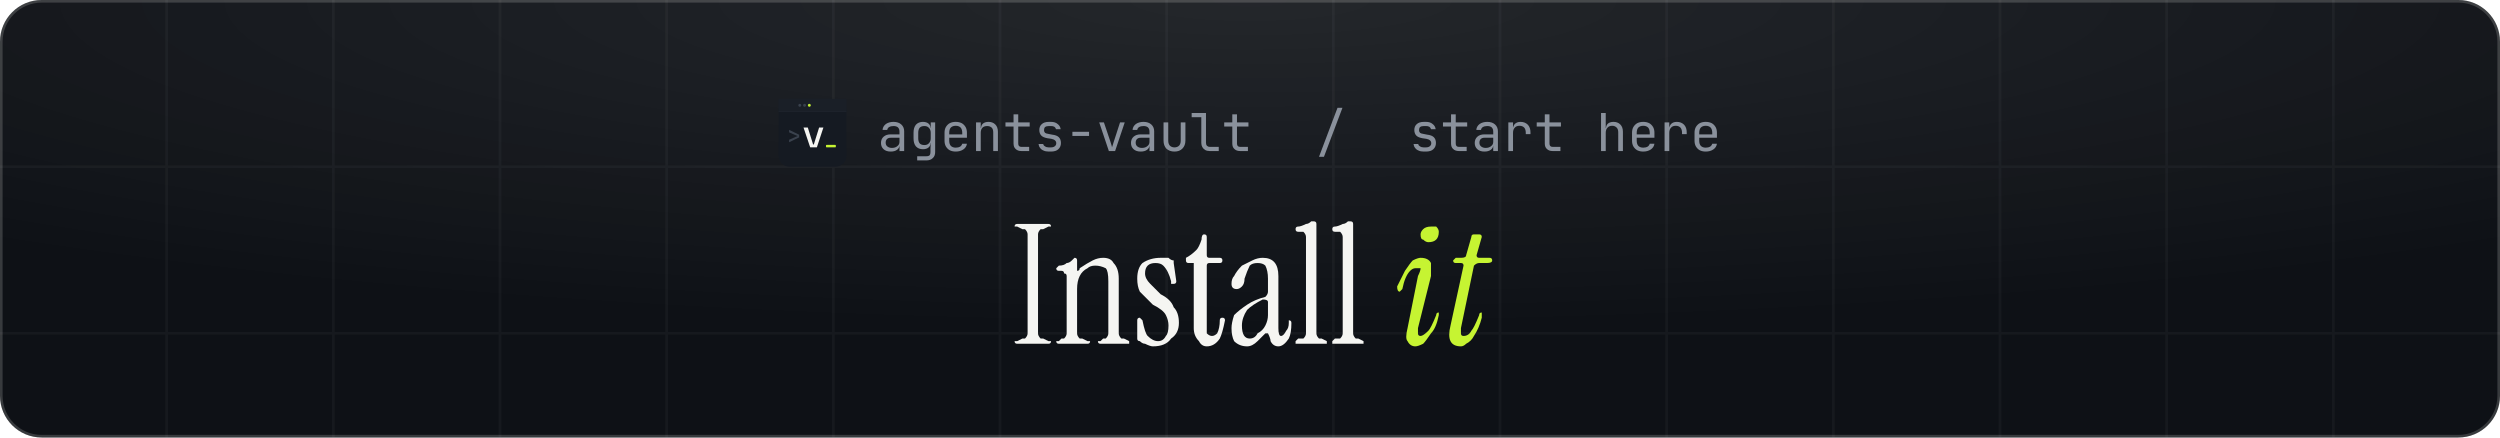
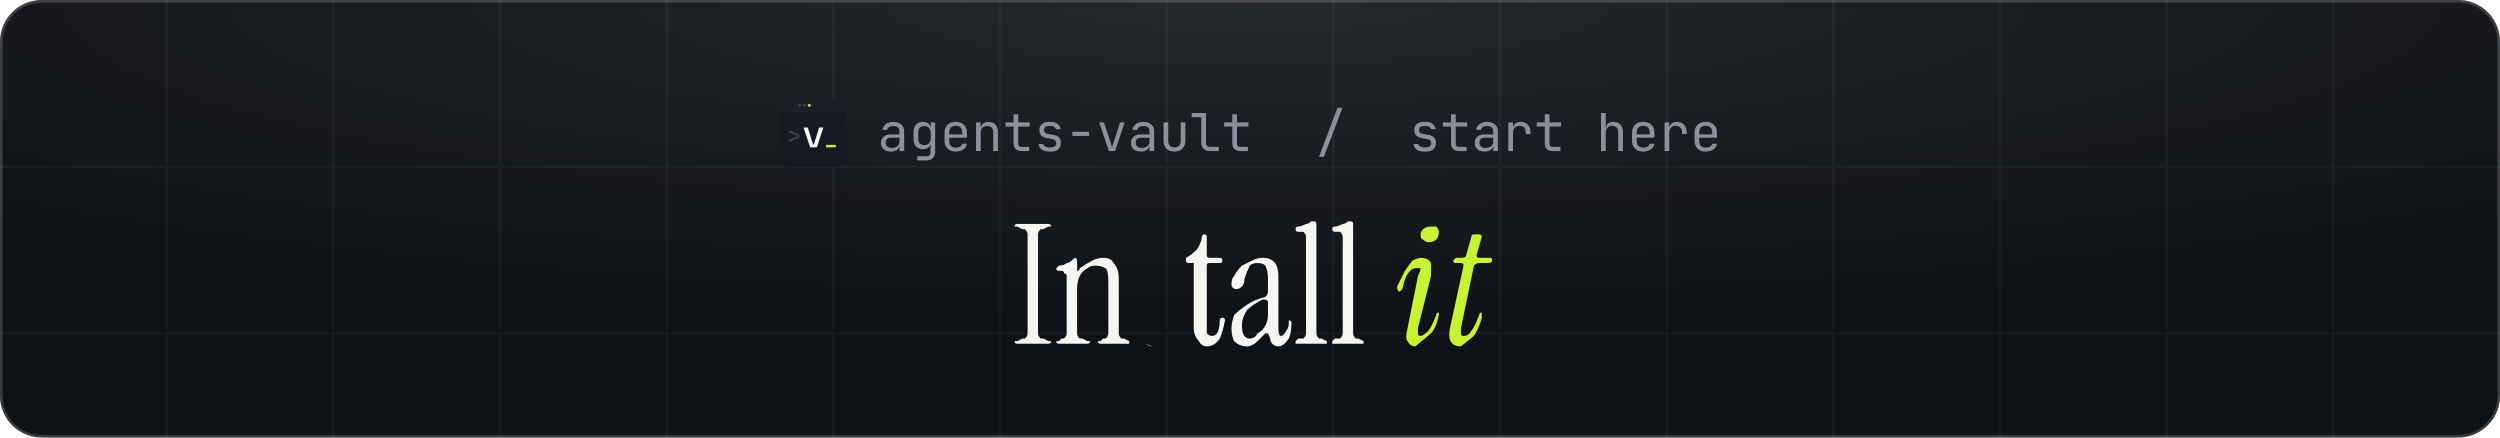
<svg xmlns="http://www.w3.org/2000/svg" width="960" height="168" viewBox="0 0 960 168" role="img" aria-label="Install it">
  <defs>
    <radialGradient id="l" cx="0.5" cy="0" r="0.75">
      <stop offset="0" stop-color="#fff" stop-opacity="0.09" />
      <stop offset="1" stop-color="#fff" stop-opacity="0" />
    </radialGradient>
    <clipPath id="c">
      <rect width="960" height="168" rx="16" />
    </clipPath>
-     <path id="g0" d="M5.0 0.2L5.0 0.2Q3.3 0.2 2.3-0.7Q1.3-1.6 1.3-3.1L1.3-3.1Q1.3-4.6 2.3-5.5Q3.3-6.4 5-6.4L5-6.4L8.4-6.4L8.4-7.5Q8.4-8.5 7.8-9.1Q7.2-9.6 6.1-9.6L6.1-9.6Q5.1-9.6 4.4-9.2Q3.8-8.8 3.7-8.1L3.7-8.1L1.9-8.1Q2.0-9.5 3.2-10.4Q4.4-11.2 6.1-11.2L6.1-11.2Q8-11.2 9.1-10.2Q10.2-9.2 10.2-7.6L10.2-7.6L10.2 0L8.4 0L8.4-2.1L8.4-2.1Q8.3-1.1 7.5-0.5L7.5-0.5Q6.6 0.2 5.0 0.2ZM5.5-1.2L5.5-1.2Q6.8-1.2 7.6-1.9Q8.4-2.5 8.4-3.5L8.4-3.5L8.4-5.1L5.0-5.1Q4.1-5.1 3.6-4.6Q3.1-4.1 3.1-3.2L3.1-3.2Q3.1-2.3 3.7-1.8Q4.4-1.2 5.5-1.2Z" />
-     <path id="g1" d="M6.7 3.6L3.2 3.6L3.2 2.0L6.7 2.0Q7.6 2.0 8.0 1.6Q8.3 1.2 8.3 0.4L8.3 0.4L8.3-1L8.4-3L8.3-3Q8.3-2.0 7.6-1.4L7.6-1.4Q6.8-0.7 5.4-0.7L5.4-0.7Q3.7-0.7 2.7-1.8Q1.8-2.9 1.8-4.8L1.8-4.8L1.8-7.1Q1.8-9 2.7-10.1Q3.7-11.2 5.4-11.2L5.4-11.2Q6.8-11.2 7.6-10.5L7.6-10.5Q8.3-9.9 8.3-8.9L8.3-8.9L8.4-8.9L8.4-11L10.1-11L10.1 0.4Q10.1 1.9 9.2 2.7Q8.3 3.6 6.7 3.6L6.7 3.6ZM6.0-2.3L6.0-2.3Q7.1-2.3 7.7-3.0Q8.4-3.7 8.4-4.9L8.4-4.9L8.4-7Q8.4-8.2 7.7-8.9Q7.1-9.6 6.0-9.6L6.0-9.6Q4.8-9.6 4.2-9.0Q3.6-8.3 3.6-7L3.6-7L3.6-4.9Q3.6-3.6 4.2-2.9Q4.8-2.3 6.0-2.3Z" />
-     <path id="g2" d="M6 0.2L6 0.2Q4.7 0.2 3.7-0.3Q2.8-0.8 2.2-1.8Q1.7-2.7 1.7-4L1.7-4L1.7-7Q1.7-8.3 2.2-9.2Q2.8-10.2 3.7-10.7Q4.7-11.2 6-11.2Q7.3-11.2 8.3-10.7Q9.2-10.2 9.8-9.2Q10.3-8.3 10.3-7L10.3-7L10.3-5.1L3.5-5.1L3.5-4Q3.5-2.7 4.1-2.0Q4.8-1.3 6-1.3L6-1.3Q7.0-1.3 7.7-1.7Q8.3-2.1 8.5-2.8L8.5-2.8L10.3-2.8Q10.1-1.4 8.9-0.6Q7.7 0.2 6 0.2ZM3.5-6.4L8.5-6.4L8.5-7Q8.5-8.3 7.9-9Q7.2-9.7 6-9.7L6-9.7Q4.8-9.7 4.1-9Q3.5-8.3 3.5-7L3.5-7L3.5-6.4Z" />
-     <path id="g3" d="M3.6 0L1.8 0L1.8-11L3.6-11L3.6-8.9L3.7-8.9Q3.8-9.9 4.4-10.5L4.4-10.5Q5.2-11.2 6.6-11.2L6.6-11.2Q8.2-11.2 9.2-10.2Q10.2-9.2 10.2-7.4L10.2-7.4L10.2 0L8.4 0L8.4-7.2Q8.4-8.4 7.8-9.0Q7.1-9.6 6.1-9.6L6.1-9.6Q4.9-9.6 4.3-9.0Q3.6-8.3 3.6-7L3.6-7L3.6 0Z" />
-     <path id="g4" d="M10.2 0L7.2 0Q5.8 0 5.0-0.8Q4.2-1.5 4.2-2.9L4.2-2.9L4.2-9.4L1.1-9.4L1.1-11L4.2-11L4.2-14.1L6-14.1L6-11L10.4-11L10.4-9.4L6-9.4L6-2.9Q6-1.6 7.2-1.6L7.2-1.6L10.2-1.6L10.2 0Z" />
-     <path id="g5" d="M6.5 0.2L5.7 0.2Q4.5 0.2 3.7-0.2Q2.9-0.5 2.4-1.2Q1.9-1.8 1.8-2.7L1.8-2.7L3.6-2.7Q3.7-2.1 4.3-1.8Q4.8-1.4 5.7-1.4L5.7-1.4L6.5-1.4Q7.6-1.4 8.1-1.9Q8.6-2.3 8.6-3.0L8.6-3.0Q8.6-3.7 8.1-4.1Q7.7-4.5 6.7-4.7L6.7-4.7L5.3-4.9Q3.6-5.2 2.9-5.9Q2.1-6.7 2.1-8.1L2.1-8.1Q2.1-9.5 3-10.3Q3.9-11.2 5.8-11.2L5.8-11.2L6.6-11.2Q8.2-11.2 9.1-10.4Q10.1-9.7 10.3-8.4L10.3-8.4L8.5-8.4Q8.4-8.9 7.9-9.3Q7.4-9.6 6.6-9.6L6.6-9.6L5.8-9.6Q4.8-9.6 4.3-9.2Q3.9-8.8 3.9-8.0L3.9-8.0Q3.9-7.4 4.3-7.0Q4.7-6.7 5.5-6.6L5.5-6.6L7-6.3Q8.8-6.1 9.6-5.3Q10.4-4.5 10.4-3.1L10.4-3.1Q10.4-1.6 9.4-0.7Q8.5 0.2 6.5 0.2L6.5 0.2Z" />
-     <path id="g6" d="M9.2-5.8L2.8-5.8L2.8-7.4L9.2-7.4L9.2-5.8Z" />
-     <path id="g7" d="M7.2 0L4.8 0L1.1-11L2.9-11L5.4-3.6Q5.6-2.9 5.8-2.3Q6.0-1.7 6.0-1.4L6.0-1.4Q6.1-1.7 6.3-2.3Q6.5-2.9 6.7-3.6L6.7-3.6L9.1-11L10.9-11L7.2 0Z" />
-     <path id="g8" d="M6.0 0.2L6.0 0.2Q4.1 0.2 2.9-0.9Q1.8-2.1 1.8-4L1.8-4L1.8-11L3.6-11L3.6-4Q3.6-2.8 4.2-2.1Q4.9-1.4 6.0-1.4L6.0-1.4Q7.1-1.4 7.8-2.1Q8.4-2.8 8.4-4L8.4-4L8.4-11L10.2-11L10.2-4Q10.2-2.1 9.0-0.9Q7.9 0.2 6.0 0.2Z" />
-     <path id="g9" d="M11 0L7.5 0Q6.5 0 5.8-0.4Q5.1-0.8 4.7-1.5Q4.3-2.2 4.3-3.1L4.3-3.1L4.3-13.0L0.6-13.0L0.6-14.6L6.1-14.6L6.1-3.1Q6.1-2.4 6.5-2.0Q6.9-1.6 7.5-1.6L7.5-1.6L11-1.6L11 0Z" />
-     <path id="g11" d="M3.4 2.2L1.5 2.2L8.6-16.6L10.5-16.6L3.4 2.2Z" />
-     <path id="g12" d="M4.0 0L2.2 0L2.2-11L4.0-11L4.0-9.0Q4.2-9.8 4.6-10.3L4.6-10.3Q5.4-11.2 6.9-11.2L6.9-11.2Q8.6-11.2 9.7-10.1Q10.7-9.0 10.7-7.2L10.7-7.2L10.7-6.5L8.9-6.5L8.9-7Q8.9-8.3 8.3-9.0Q7.6-9.7 6.5-9.7L6.5-9.7Q5.3-9.7 4.7-9.0Q4.0-8.3 4.0-7L4.0-7L4.0 0Z" />
-     <path id="g13" d="M3.6 0L1.8 0L1.8-14.6L3.6-14.6L3.6-8.9L3.7-8.9Q3.8-9.9 4.4-10.5L4.4-10.5Q5.2-11.2 6.6-11.2L6.6-11.2Q8.2-11.2 9.2-10.2Q10.2-9.2 10.2-7.4L10.2-7.4L10.2 0L8.4 0L8.4-7.2Q8.4-8.4 7.8-9.0Q7.1-9.7 6.1-9.7L6.1-9.7Q4.9-9.7 4.3-9.0Q3.6-8.3 3.6-7L3.6-7L3.6 0Z" />
-     <path id="g14" d="M14 0L2 0Q1 0 1-1L1-1Q1-1 2-1L2-1L4-2Q5-2 5-2Q6-3 6-4L6-4L6-42Q6-43 5-44Q5-44 4-44L4-44L2-45Q1-45 1-45L1-45Q1-46 2-46L2-46L14-46Q15-46 15-45L15-45Q15-45 14-45L14-45L12-44Q11-44 11-44Q10-43 10-42L10-42L10-4Q10-3 11-2Q11-2 12-2L12-2L14-1Q15-1 15-1L15-1Q15 0 14 0L14 0Z" />
-     <path id="g15" d="M13 0L2 0Q1 0 1-1L1-1Q1-1 2-1L2-1L3-2Q4-2 4-2Q5-3 5-4L5-4L5-26Q5-27 4-27Q4-28 3-28L3-28L2-28Q1-28 1-29L1-29Q1-29 2-30L2-30Q4-30 5-31Q6-31 7-32L7-32Q8-33 8-33L8-33Q9-33 9-32L9-32L9-29Q9-29 9-28Q10-28 10-29L10-29Q13-31 15-32Q17-33 19-33L19-33Q22-33 23-31Q25-29 25-25L25-25L25-4Q25-3 26-2Q26-2 27-2L27-2L29-1Q29-1 29-1L29-1Q29 0 29 0L29 0L18 0Q17 0 17-1L17-1Q17-1 18-1L18-1L19-2Q20-2 20-2Q21-3 21-4L21-4L21-24Q21-28 20-29Q18-30 16-30L16-30Q14-30 13-29Q11-28 10-26Q9-24 9-21L9-21L9-4Q9-3 10-2Q10-2 11-2L11-2L13-1Q14-1 14-1L14-1Q14 0 13 0L13 0Z" />
-     <path id="g16" d="M8 1L8 1Q7 1 5 0Q4-0 3-1L3-1Q2-1 2-2L2-2L2-9Q2-10 3-10L3-10Q3-10 4-9L4-9Q5-4 6-3Q8-1 10-1L10-1Q12-1 13-3Q14-4 14-7L14-7Q14-9 13-11Q12-13 8-15L8-15Q5-18 3-20Q2-22 2-25L2-25Q2-29 4-31Q7-33 11-33L11-33Q12-33 14-33Q15-32 16-32L16-32Q16-31 16-31L16-31L17-24Q17-23 16-23L16-23Q15-23 15-23Q15-23 15-24L15-24Q14-28 12-30Q11-31 9-31L9-31Q7-31 6-30Q5-29 5-27L5-27Q5-25 7-23Q8-22 11-19L11-19Q15-17 16-14Q18-12 18-8L18-8Q18-4 15-2Q13 1 8 1Z" />
-     <path id="g17" d="M9 1L9 1Q7 1 6-1Q4-3 4-6L4-6L4-30Q4-31 4-31L4-31L2-31Q1-31 1-32L1-32Q1-32 1-33L1-33Q3-34 5-36Q6-37 7-40L7-40Q7-42 8-42L8-42Q9-42 9-41L9-41L9-34Q9-33 10-33L10-33L14-33Q15-33 15-32L15-32Q15-31 14-31L14-31L10-31Q9-31 9-30L9-30L9-6Q9-5 9-4Q10-3 11-3L11-3Q12-3 13-4Q14-6 14-9L14-9Q14-10 15-10L15-10Q16-10 16-9L16-9Q15-4 14-2Q12 1 9 1Z" />
-     <path id="g18" d="M8 1L8 1Q5 1 3-1Q2-3 2-6L2-6Q2-8 3-11Q5-13 8-15Q11-17 15-18L15-18Q16-19 16-20L16-20L16-25Q16-28 15-30Q14-31 12-31L12-31Q10-31 9-30Q8-28 7-25L7-25Q7-23 6-22Q5-21 4-21L4-21Q2-21 2-23L2-23Q2-25 3-26Q4-28 6-30Q8-31 10-32Q12-33 14-33L14-33Q20-33 20-26L20-26L20-6Q20-3 21-3L21-3Q22-3 23-5Q24-6 24-8L24-8Q24-9 24-9L24-9Q25-9 25-8L25-8Q25-4 24-2Q22 1 20 1L20 1Q18 1 17-1Q17-2 16-4L16-4Q16-4 16-4Q15-4 15-4L15-4Q13-2 12-1Q10 1 8 1ZM9-2L9-2Q11-2 12-4Q14-5 15-7Q16-9 16-11L16-11L16-16Q16-17 14-17L14-17Q10-15 8-13Q6-10 6-7L6-7Q6-2 9-2Z" />
-     <path id="g19" d="M13 0L1 0Q1 0 1-1L1-1Q1-1 1-1L1-1L2-2Q3-2 4-2Q5-3 5-4L5-4L5-41Q5-42 4-43Q4-43 3-43L3-43L2-43Q1-43 1-44L1-44Q1-45 2-45L2-45Q3-45 5-46Q6-46 7-47L7-47Q8-47 8-47L8-47Q9-47 9-46L9-46L9-4Q9-3 10-2Q10-2 11-2L11-2L13-1Q13-1 13-1L13-1Q13 0 13 0L13 0Z" />
-     <path id="g21" d="M13-39L13-39Q12-39 11-40Q10-40 10-42L10-42Q10-43 11-44Q12-45 14-45L14-45Q15-45 16-45Q17-44 17-43L17-43Q17-41 16-40Q15-39 13-39ZM8 1L8 1Q6 1 5-1Q4-2 5-6L5-6L9-26Q10-28 10-29Q9-29 8-29L8-29Q7-29 6-28Q4-26 3-21L3-21Q2-20 2-20L2-20Q1-20 1-22L1-22Q3-26 4-28Q6-31 7-32Q9-33 10-33L10-33Q13-33 14-31Q14-30 14-26L14-26L9-6Q9-5 9-4Q9-3 10-3L10-3Q11-3 13-5Q14-6 16-11L16-11Q16-12 17-12L17-12Q17-12 17-11L17-11Q16-6 14-4Q12-1 11-0Q9 1 8 1Z" />
-     <path id="g22" d="M7 1L7 1Q4 1 3-1Q2-3 3-7L3-7L8-30Q8-31 7-31L7-31L5-31Q4-31 4-32L4-32Q4-32 4-32Q5-33 5-33L5-33L7-33Q9-33 9-34L9-34L11-41Q11-42 12-42L12-42L14-42Q15-42 15-41L15-41L13-34Q13-33 14-33L14-33L18-33Q19-33 19-32L19-32Q19-31 17-31L17-31L14-31Q13-31 12-30L12-30L7-6Q7-5 7-4Q7-3 8-3L8-3Q10-3 11-5Q12-6 14-11L14-11Q14-12 15-12L15-12Q15-12 15-12Q15-11 15-10L15-10Q14-6 12-3Q11-1 9-0Q8 1 7 1Z" />
+     <path id="g0" d="M5 0.2Q3.3 0.2 2.3-0.7Q1.3-1.6 1.3-3.1Q1.3-4.6 2.3-5.5Q3.3-6.4 5-6.4L8.4-6.4L8.4-7.5Q8.4-8.5 7.8-9.1Q7.2-9.6 6.1-9.6Q5.1-9.6 4.4-9.2Q3.8-8.8 3.7-8.1L1.9-8.1Q2-9.5 3.2-10.4Q4.4-11.2 6.1-11.2Q8-11.2 9.1-10.2Q10.2-9.2 10.2-7.6L10.2 0L8.4 0L8.4-2.1L8.4-2.1Q8.3-1.1 7.5-0.5Q6.6 0.2 5 0.2M5.5-1.2Q6.8-1.2 7.6-1.9Q8.4-2.5 8.4-3.5L8.4-5.1L5-5.1Q4.1-5.1 3.6-4.6Q3.1-4.1 3.1-3.2Q3.1-2.3 3.7-1.7Q4.4-1.2 5.5-1.2" />
+     <path id="g1" d="M6.7 3.6L3.2 3.6L3.2 2L6.7 2Q7.6 2 8 1.6Q8.3 1.2 8.3 0.4L8.3-1L8.4-3L8.3-3Q8.3-2 7.6-1.4Q6.8-0.7 5.4-0.7Q3.7-0.7 2.7-1.8Q1.8-2.9 1.8-4.8L1.8-7.1Q1.8-9 2.7-10.1Q3.7-11.2 5.4-11.2Q6.8-11.2 7.6-10.5Q8.3-9.9 8.3-8.9L8.4-8.9L8.4-11L10.1-11L10.1 0.4Q10.1 1.9 9.2 2.7Q8.3 3.6 6.7 3.6M6-2.3Q7.1-2.3 7.7-3Q8.4-3.7 8.4-4.9L8.4-7Q8.4-8.2 7.7-8.9Q7.1-9.6 6-9.6Q4.8-9.6 4.2-9Q3.6-8.3 3.6-7L3.6-4.9Q3.6-3.6 4.2-2.9Q4.8-2.3 6-2.3" />
+     <path id="g2" d="M6 0.2Q4.7 0.2 3.7-0.3Q2.8-0.8 2.2-1.8Q1.7-2.7 1.7-4L1.7-7Q1.7-8.3 2.2-9.2Q2.8-10.2 3.7-10.7Q4.7-11.2 6-11.2Q7.3-11.2 8.3-10.7Q9.2-10.2 9.8-9.2Q10.3-8.3 10.3-7L10.3-5.1L3.5-5.1L3.5-4Q3.5-2.7 4.1-2Q4.8-1.3 6-1.3Q7-1.3 7.7-1.7Q8.3-2.1 8.5-2.8L10.3-2.8Q10.1-1.4 8.9-0.6Q7.7 0.2 6 0.2M3.5-6.4L8.5-6.4L8.5-7Q8.5-8.3 7.9-9Q7.2-9.7 6-9.7Q4.8-9.7 4.1-9Q3.5-8.3 3.5-7" />
+     <path id="g3" d="M3.6 0L1.8 0L1.8-11L3.6-11L3.6-8.9L3.7-8.9Q3.8-9.9 4.4-10.5Q5.2-11.2 6.6-11.2Q8.2-11.2 9.2-10.2Q10.2-9.2 10.2-7.4L10.2 0L8.4 0L8.4-7.2Q8.4-8.4 7.8-9Q7.1-9.6 6.1-9.6Q4.9-9.6 4.3-9Q3.6-8.3 3.6-7" />
+     <path id="g4" d="M10.2 0L7.2 0Q5.8 0 5-0.8Q4.2-1.5 4.2-2.9L4.2-9.4L1.1-9.4L1.1-11L4.2-11L4.2-14.1L6-14.1L6-11L10.4-11L10.4-9.4L6-9.4L6-2.9Q6-1.6 7.2-1.6L10.2-1.6" />
+     <path id="g5" d="M6.5 0.2L5.7 0.2Q4.5 0.2 3.7-0.2Q2.9-0.5 2.4-1.2Q1.9-1.8 1.8-2.7L3.6-2.7Q3.7-2.1 4.3-1.8Q4.8-1.4 5.7-1.4L6.5-1.4Q7.6-1.4 8.1-1.9Q8.6-2.3 8.6-3Q8.6-3.7 8.1-4.1Q7.7-4.5 6.7-4.7L5.3-4.9Q3.6-5.2 2.9-5.9Q2.1-6.7 2.1-8.1Q2.1-9.5 3-10.3Q3.9-11.2 5.8-11.2L6.6-11.2Q8.2-11.2 9.1-10.4Q10.1-9.7 10.3-8.4L8.5-8.4Q8.4-8.9 7.9-9.2Q7.4-9.6 6.6-9.6L5.8-9.6Q4.8-9.6 4.3-9.2Q3.9-8.8 3.9-8Q3.9-7.4 4.3-7Q4.7-6.7 5.5-6.6L7-6.3Q8.8-6.1 9.6-5.3Q10.4-4.5 10.4-3.1Q10.4-1.6 9.4-0.7Q8.5 0.2 6.5 0.2" />
+     <path id="g6" d="M9.2-5.8L2.8-5.8L2.8-7.4L9.2-7.4" />
+     <path id="g7" d="M7.2 0L4.8 0L1.1-11L2.9-11L5.4-3.6Q5.6-2.9 5.8-2.3Q6-1.7 6-1.4Q6.1-1.7 6.3-2.3Q6.5-2.9 6.7-3.6L9.1-11L10.9-11" />
+     <path id="g8" d="M6 0.2Q4.1 0.2 2.9-0.9Q1.8-2.1 1.8-4L1.8-11L3.6-11L3.6-4Q3.6-2.8 4.2-2.1Q4.9-1.4 6-1.4Q7.1-1.4 7.8-2.1Q8.4-2.8 8.4-4L8.4-11L10.2-11L10.2-4Q10.2-2.1 9-0.9Q7.9 0.2 6 0.2" />
+     <path id="g9" d="M11 0L7.5 0Q6.5 0 5.8-0.4Q5.1-0.8 4.7-1.5Q4.3-2.2 4.3-3.1L4.3-13L0.6-13L0.6-14.6L6.1-14.6L6.1-3.1Q6.1-2.4 6.5-2Q6.9-1.6 7.5-1.6L11-1.6" />
+     <path id="g11" d="M3.4 2.2L1.5 2.2L8.6-16.6L10.5-16.6" />
+     <path id="g12" d="M4 0L2.2 0L2.2-11L4-11L4-9Q4.2-9.8 4.6-10.3Q5.4-11.2 6.9-11.2Q8.6-11.2 9.7-10.1Q10.7-9 10.7-7.2L10.7-6.5L8.9-6.5L8.9-7Q8.9-8.3 8.3-9Q7.6-9.7 6.5-9.7Q5.3-9.7 4.7-9Q4-8.3 4-7" />
+     <path id="g13" d="M3.6 0L1.8 0L1.8-14.6L3.6-14.6L3.6-8.9L3.7-8.9Q3.8-9.9 4.4-10.5Q5.2-11.2 6.6-11.2Q8.2-11.2 9.2-10.2Q10.2-9.2 10.2-7.4L10.2 0L8.4 0L8.4-7.2Q8.4-8.4 7.8-9Q7.1-9.7 6.1-9.7Q4.9-9.7 4.3-9Q3.6-8.3 3.6-7" />
+     <path id="g14" d="M14 0L2 0Q1 0 1-1Q1-1 2-1L4-2Q5-2 5-2Q6-3 6-4L6-42Q6-43 5-44Q5-44 4-44L2-45Q1-45 1-45Q1-46 2-46L14-46Q15-46 15-45Q15-45 14-45L12-44Q11-44 11-44Q10-43 10-42L10-4Q10-3 11-2Q11-2 12-2L14-1Q15-1 15-1Q15 0 14 0" />
+     <path id="g15" d="M13 0L2 0Q1 0 1-1Q1-1 2-1L3-2Q4-2 4-2Q5-3 5-4L5-26Q5-27 4-27Q4-28 3-28L2-28Q1-28 1-29Q1-29 2-30Q4-30 5-31Q6-31 7-32Q8-33 8-33Q9-33 9-32L9-29Q9-29 9-28Q10-28 10-29Q13-31 15-32Q17-33 19-33Q22-33 23-31Q25-29 25-25L25-4Q25-3 26-2Q26-2 27-2L29-1Q29-1 29-1Q29 0 29 0L18 0Q17 0 17-1Q17-1 18-1L19-2Q20-2 20-2Q21-3 21-4L21-24Q21-28 20-29Q18-30 16-30Q14-30 13-29Q11-28 10-26Q9-24 9-21L9-4Q9-3 10-2Q10-2 11-2L13-1Q14-1 14-1Q14 0 13 0" />
+     <path id="g16" d="M8 1Q7 1 5 0Q40 3-1Q2-1 2-2L2-9Q2-10 3-10Q3-10 4-9Q5-4 6-3Q8-1 10-1Q12-1 13-3Q14-4 14-7Q14-9 13-11Q12-13 8-15Q5-18 3-20Q2-22 2-25Q2-29 4-31Q7-33 11-33Q12-33 14-33Q15-32 16-32Q16-31 16-31L17-24Q17-23 16-23Q15-23 15-23Q15-23 15-24Q14-28 12-30Q11-31 9-31Q7-31 6-30Q5-29 5-27Q5-25 7-23Q8-22 11-19Q15-17 16-14Q18-12 18-8Q18-4 15-2Q13 1 8 1" />
+     <path id="g17" d="M9 1Q7 1 6-1Q4-3 4-6L4-30Q4-31 4-31L2-31Q1-31 1-32Q1-32 1-33Q3-34 5-36Q6-37 7-40Q7-42 8-42Q9-42 9-41L9-34Q9-33 10-33L14-33Q15-33 15-32Q15-31 14-31L10-31Q9-31 9-30L9-6Q9-5 9-4Q10-3 11-3Q12-3 13-4Q14-6 14-9Q14-10 15-10Q16-10 16-9Q15-4 14-2Q12 1 9 1" />
+     <path id="g18" d="M8 1Q5 1 3-1Q2-3 2-6Q2-8 3-11Q5-13 8-15Q11-17 15-18Q16-19 16-20L16-25Q16-28 15-30Q14-31 12-31Q10-31 9-30Q8-28 7-25Q7-23 6-22Q5-21 4-21Q2-21 2-23Q2-25 3-26Q4-28 6-30Q8-31 10-32Q12-33 14-33Q20-33 20-26L20-6Q20-3 21-3Q22-3 23-5Q24-6 24-8Q24-9 24-9Q25-9 25-8Q25-4 24-2Q22 1 20 1Q18 1 17-1Q17-2 16-4Q16-4 16-4Q15-4 15-4Q13-2 12-1Q10 1 8 1M9-2Q11-2 12-4Q14-5 15-7Q16-9 16-11L16-16Q16-17 14-17Q10-15 8-13Q6-10 6-7Q6-2 9-2" />
+     <path id="g19" d="M13 0L1 0Q1 0 1-1Q1-1 1-1L2-2Q3-2 4-2Q5-3 5-4L5-41Q5-42 4-43Q4-43 3-43L2-43Q1-43 1-44Q1-45 2-45Q3-45 5-46Q6-46 7-47Q8-47 8-47Q9-47 9-46L9-4Q9-3 10-2Q10-2 11-2L13-1Q13-1 13-1Q13 0 13 0" />
+     <path id="g21" d="M13-39Q12-39 11-40Q10-40 10-42Q10-43 11-44Q12-45 14-45Q15-45 16-45Q17-44 17-43Q17-41 16-40Q15-39 13-39M8 1Q6 1 5-1Q4-2 5-6L9-26Q10-28 10-29Q9-29 8-29Q7-29 6-28Q4-26 3-21Q2-20 2-20Q1-20 1-22Q3-26 4-28Q6-31 7-32Q9-33 10-33Q13-33 14-31Q14-30 14-26L9-6Q9-5 9-4Q9-3 10-3Q11-3 13-5Q14-6 16-11Q16-12 17-12Q17-12 17-11Q16-6 14-4Q12-1 110Q9 1 8 1" />
+     <path id="g22" d="M7 1Q4 1 3-1Q2-3 3-7L8-30Q8-31 7-31L5-31Q4-31 4-32Q4-32 4-32Q5-33 5-33L7-33Q9-33 9-34L11-41Q11-42 12-42L14-42Q15-42 15-41L13-34Q13-33 14-33L18-33Q19-33 19-32Q19-31 17-31L14-31Q13-31 12-30L7-6Q7-5 7-4Q7-3 8-3Q10-3 11-5Q12-6 14-11Q14-12 15-12Q15-12 15-12Q15-11 15-10Q14-6 12-3Q11-1 90Q8 1 7 1" />
  </defs>
  <g clip-path="url(#c)">
    <rect width="960" height="168" fill="#0e1116" />
    <path d="M64 0V168M128 0V168M192 0V168M256 0V168M320 0V168M384 0V168M448 0V168M512 0V168M576 0V168M640 0V168M704 0V168M768 0V168M832 0V168M896 0V168M0 64H960M0 128H960" stroke="#f5f5f2" stroke-opacity="0.04" fill="none" />
    <rect width="960" height="168" fill="url(#l)" />
    <g transform="translate(299 38) scale(0.02539062)">
      <rect width="1024" height="1024" rx="160" fill="#151a22" />
      <rect width="1024" height="190" fill="#1a1f27" />
      <rect y="190" width="1024" height="4" fill="#2a313c" />
      <circle cx="320" cy="96" r="22" fill="#3a424e" />
      <circle cx="392" cy="96" r="22" fill="#3a424e" />
      <circle cx="464" cy="96" r="22" fill="#c6f432" />
      <path d="M158 467L310 541V581L158 655V617L287 561L158 505Z" fill="#3a424e" />
      <path d="M376 432H441L521 688H532L612 432H677L578 732H477Z" fill="#f5f5f2" />
      <rect x="716" y="694.5" width="149" height="37.5" rx="9" fill="#c6f432" />
    </g>
    <g fill="#8a919c">
      <use href="#g0" x="337" y="58" />
      <use href="#g1" x="349" y="58" />
      <use href="#g2" x="361" y="58" />
      <use href="#g3" x="373" y="58" />
      <use href="#g4" x="385" y="58" />
      <use href="#g5" x="397" y="58" />
      <use href="#g6" x="409" y="58" />
      <use href="#g7" x="421" y="58" />
      <use href="#g0" x="433" y="58" />
      <use href="#g8" x="445" y="58" />
      <use href="#g9" x="457" y="58" />
      <use href="#g4" x="469" y="58" />
      <use href="#g11" x="505" y="58" />
      <use href="#g5" x="541" y="58" />
      <use href="#g4" x="553" y="58" />
      <use href="#g0" x="565" y="58" />
      <use href="#g12" x="577" y="58" />
      <use href="#g4" x="589" y="58" />
      <use href="#g13" x="613" y="58" />
      <use href="#g2" x="625" y="58" />
      <use href="#g12" x="637" y="58" />
      <use href="#g2" x="649" y="58" />
    </g>
    <g fill="#f5f5f2">
      <use href="#g14" x="388.6" y="132" />
      <use href="#g15" x="404.6" y="132" />
      <use href="#g16" x="434.7" y="132" />
      <use href="#g17" x="454.4" y="132" />
      <use href="#g18" x="470.9" y="132" />
      <use href="#g19" x="496.5" y="132" />
      <use href="#g19" x="510.6" y="132" />
    </g>
    <g fill="#c6f432">
      <use href="#g21" x="535.5" y="132" />
      <use href="#g22" x="554" y="132" />
    </g>
  </g>
  <rect x="0.5" y="0.5" width="959" height="167" rx="15.5" fill="none" stroke="#f5f5f2" stroke-opacity="0.18" />
</svg>
